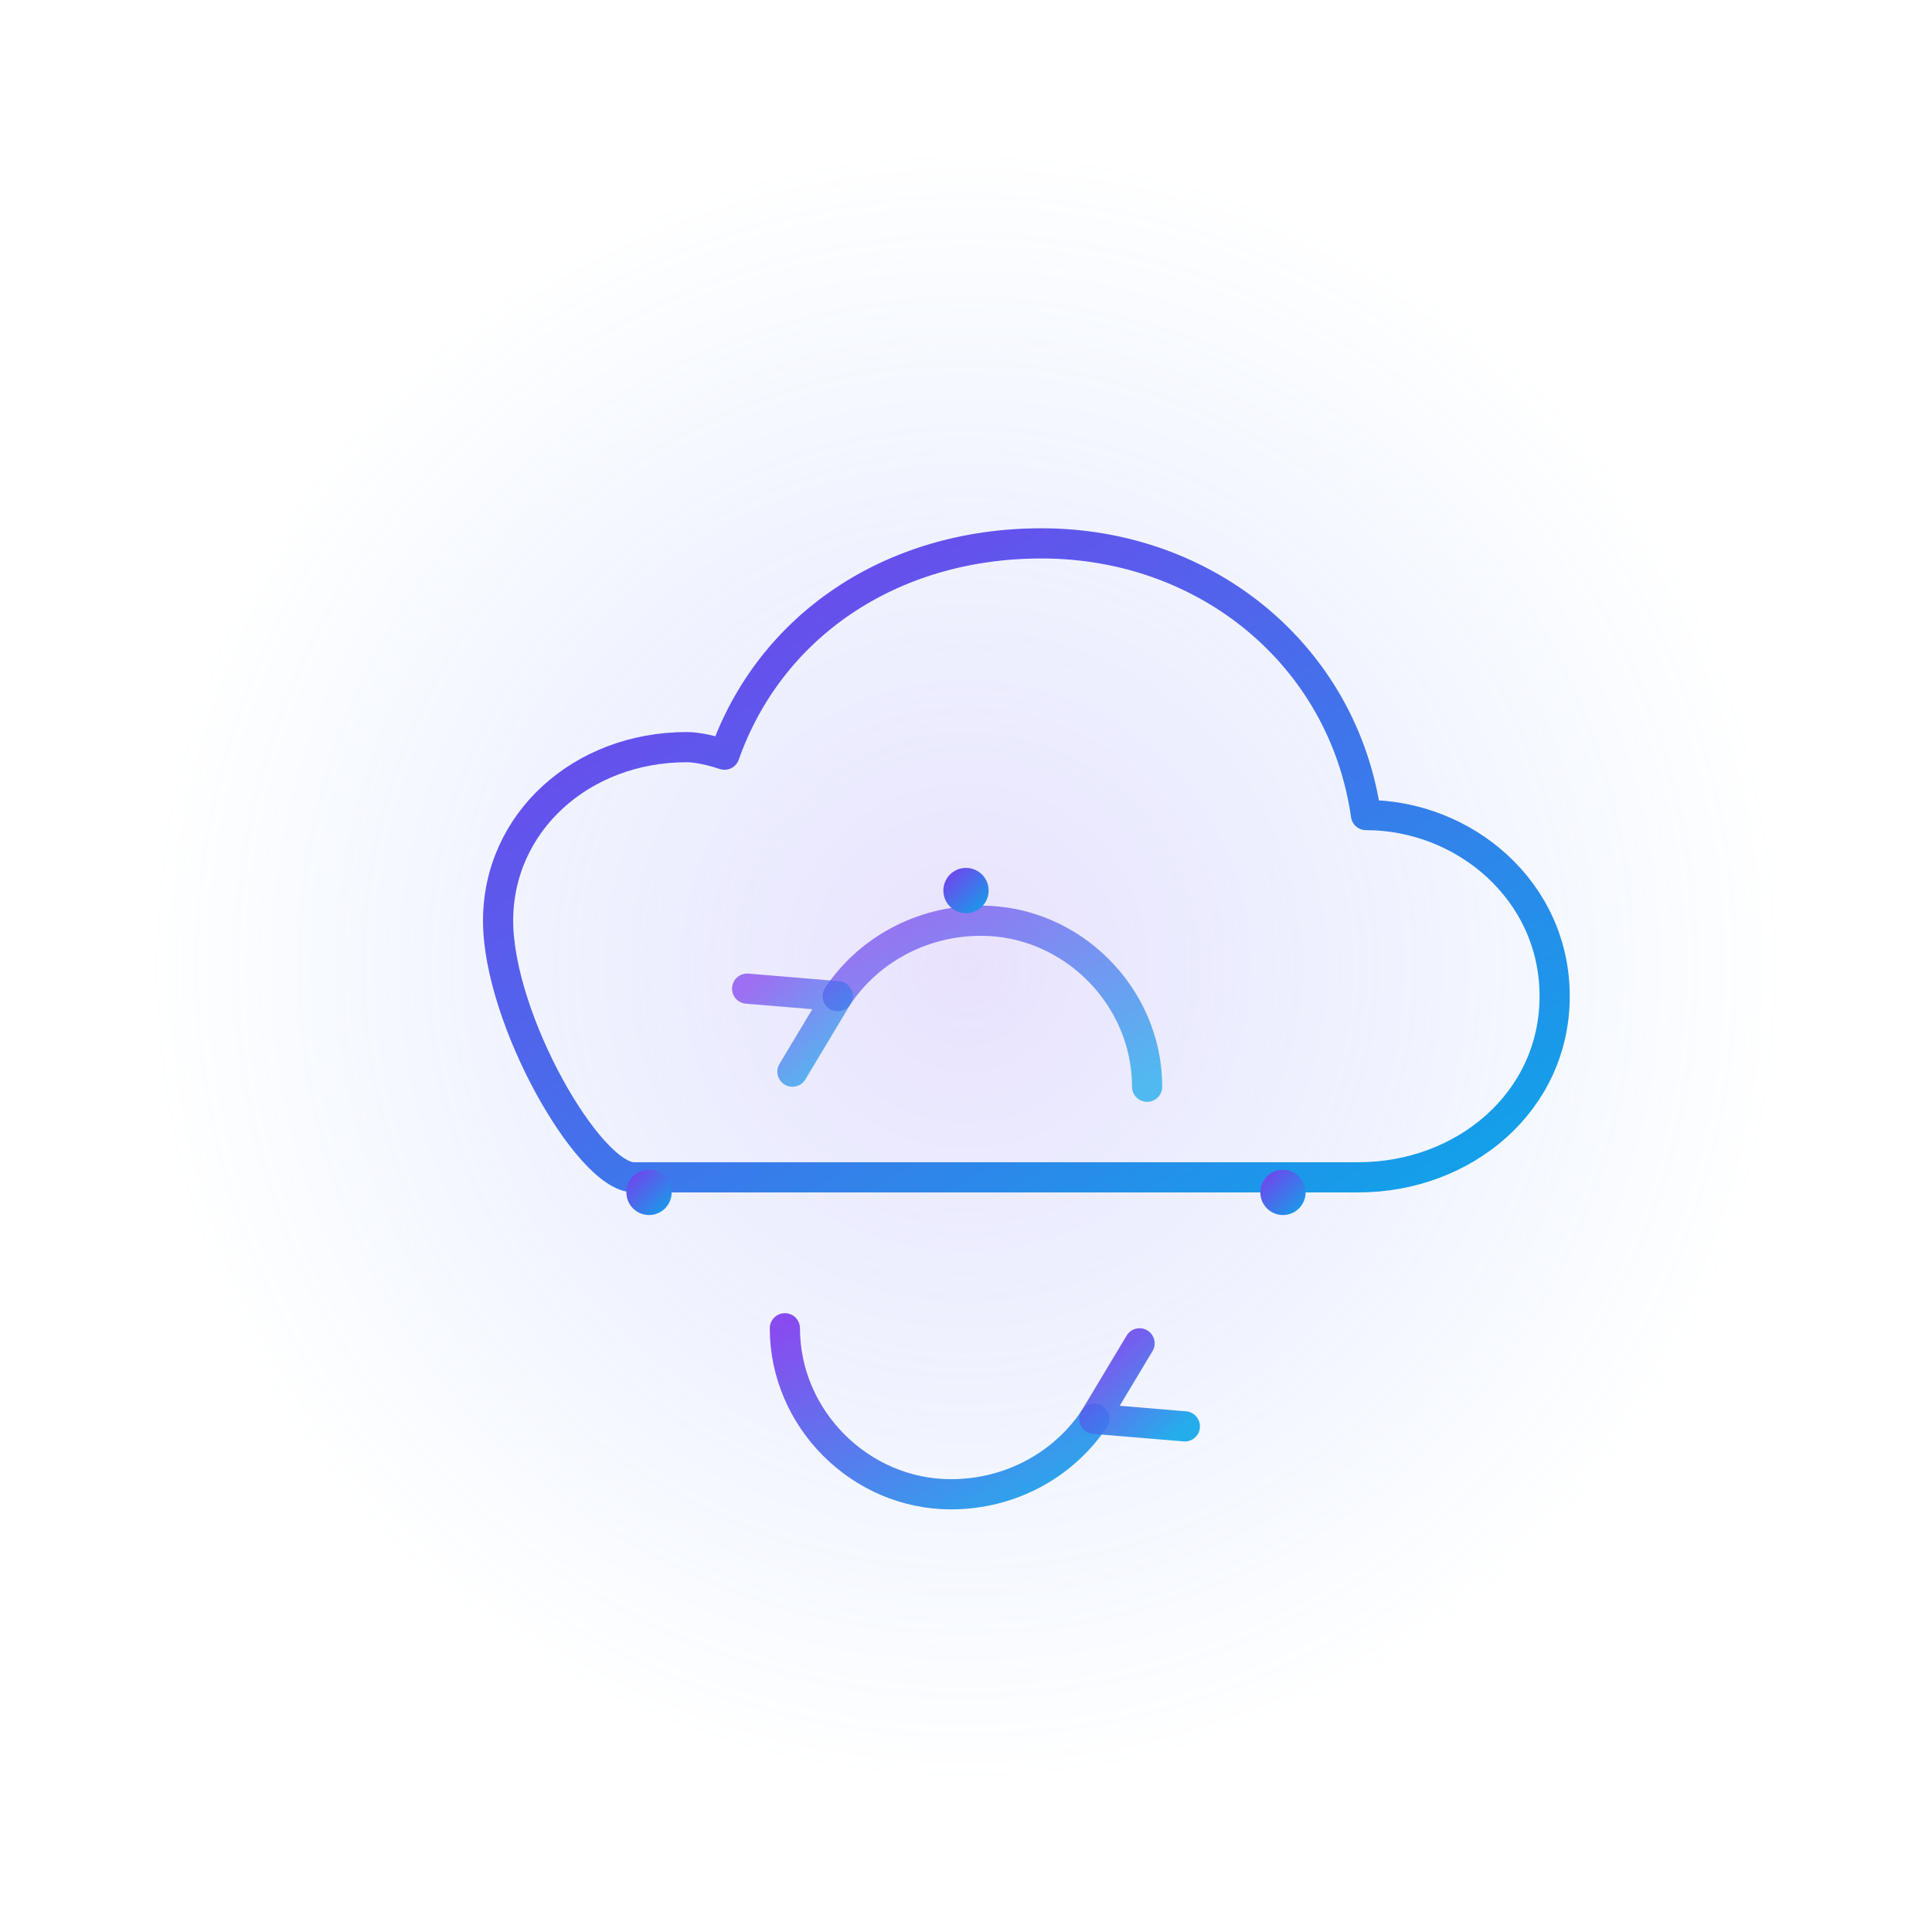
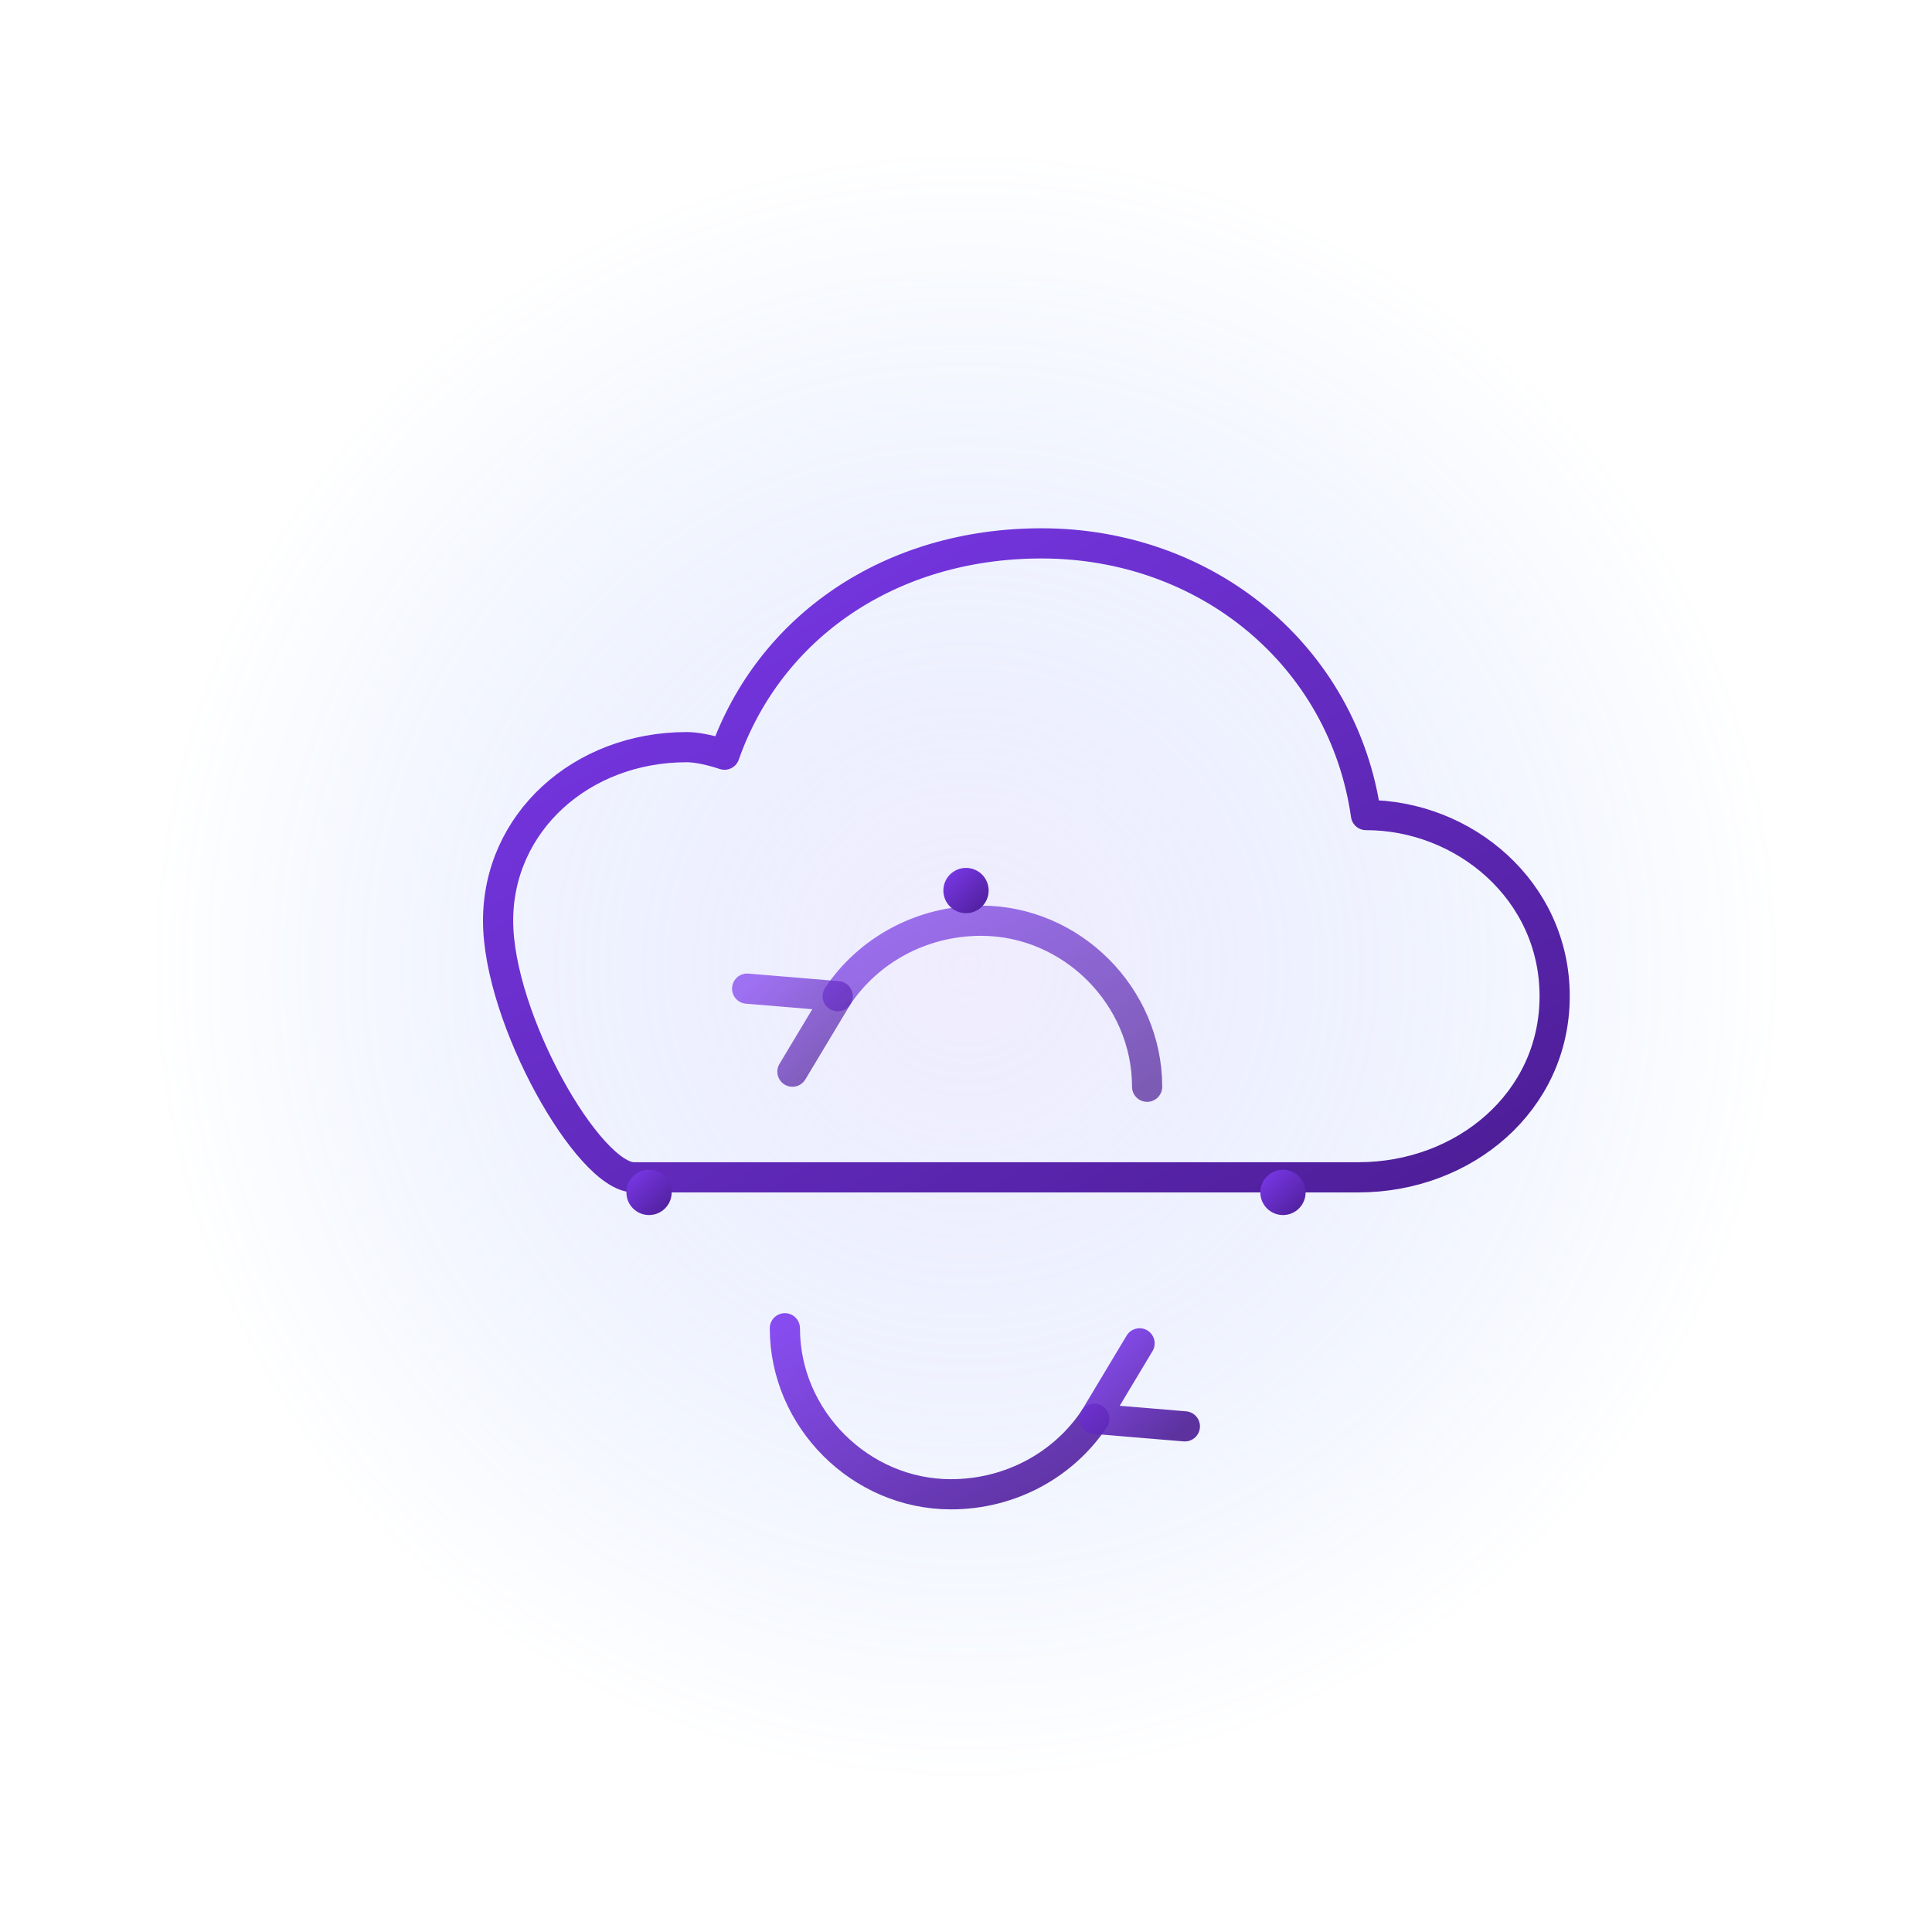
<svg xmlns="http://www.w3.org/2000/svg" viewBox="0 0 512 512" width="512" height="512" fill="none">
  <defs>
    <linearGradient id="g" x1="0" y1="0" x2="1" y2="1">
      <stop offset="0%" stop-color="#7C3AED" />
-       <stop offset="100%" stop-color="#0EA5E9" />
+       <stop offset="100%" stop-color="#4C1D95" />
    </linearGradient>
    <radialGradient id="glow" cx="50%" cy="50%" r="50%">
-       <stop offset="0%" stop-color="#A78BFA" stop-opacity="0.25" />
-       <stop offset="100%" stop-color="#60A5FA" stop-opacity="0" />
+       <stop offset="0%" stop-color="#C4B5FD" stop-opacity="0.25" />
+       <stop offset="100%" stop-color="#3B82F6" stop-opacity="0" />
    </radialGradient>
  </defs>
  <circle cx="256" cy="256" r="220" fill="url(#glow)" />
  <path d="M168 312h192c28 0 52-20 52-48s-24-48-50-48c-6-42-42-72-86-72-40 0-72 22-84 56-3-1-7-2-10-2-28 0-50 20-50 46s24 68 36 68z" stroke="url(#g)" stroke-width="8" stroke-linecap="round" stroke-linejoin="round" />
  <g stroke="url(#g)" stroke-width="8" stroke-linecap="round" stroke-linejoin="round">
    <path d="M208 352c0 24 20 44 44 44 16 0 30-8 38-20" opacity="0.9" />
    <path d="M302 356l-12 20 24 2" opacity="0.9" />
    <path d="M304 288c0-24-20-44-44-44-16 0-30 8-38 20" opacity="0.7" />
    <path d="M210 284l12-20-24-2" opacity="0.7" />
  </g>
  <g fill="url(#g)">
    <circle cx="172" cy="316" r="6" />
    <circle cx="340" cy="316" r="6" />
    <circle cx="256" cy="236" r="6" />
  </g>
</svg>
